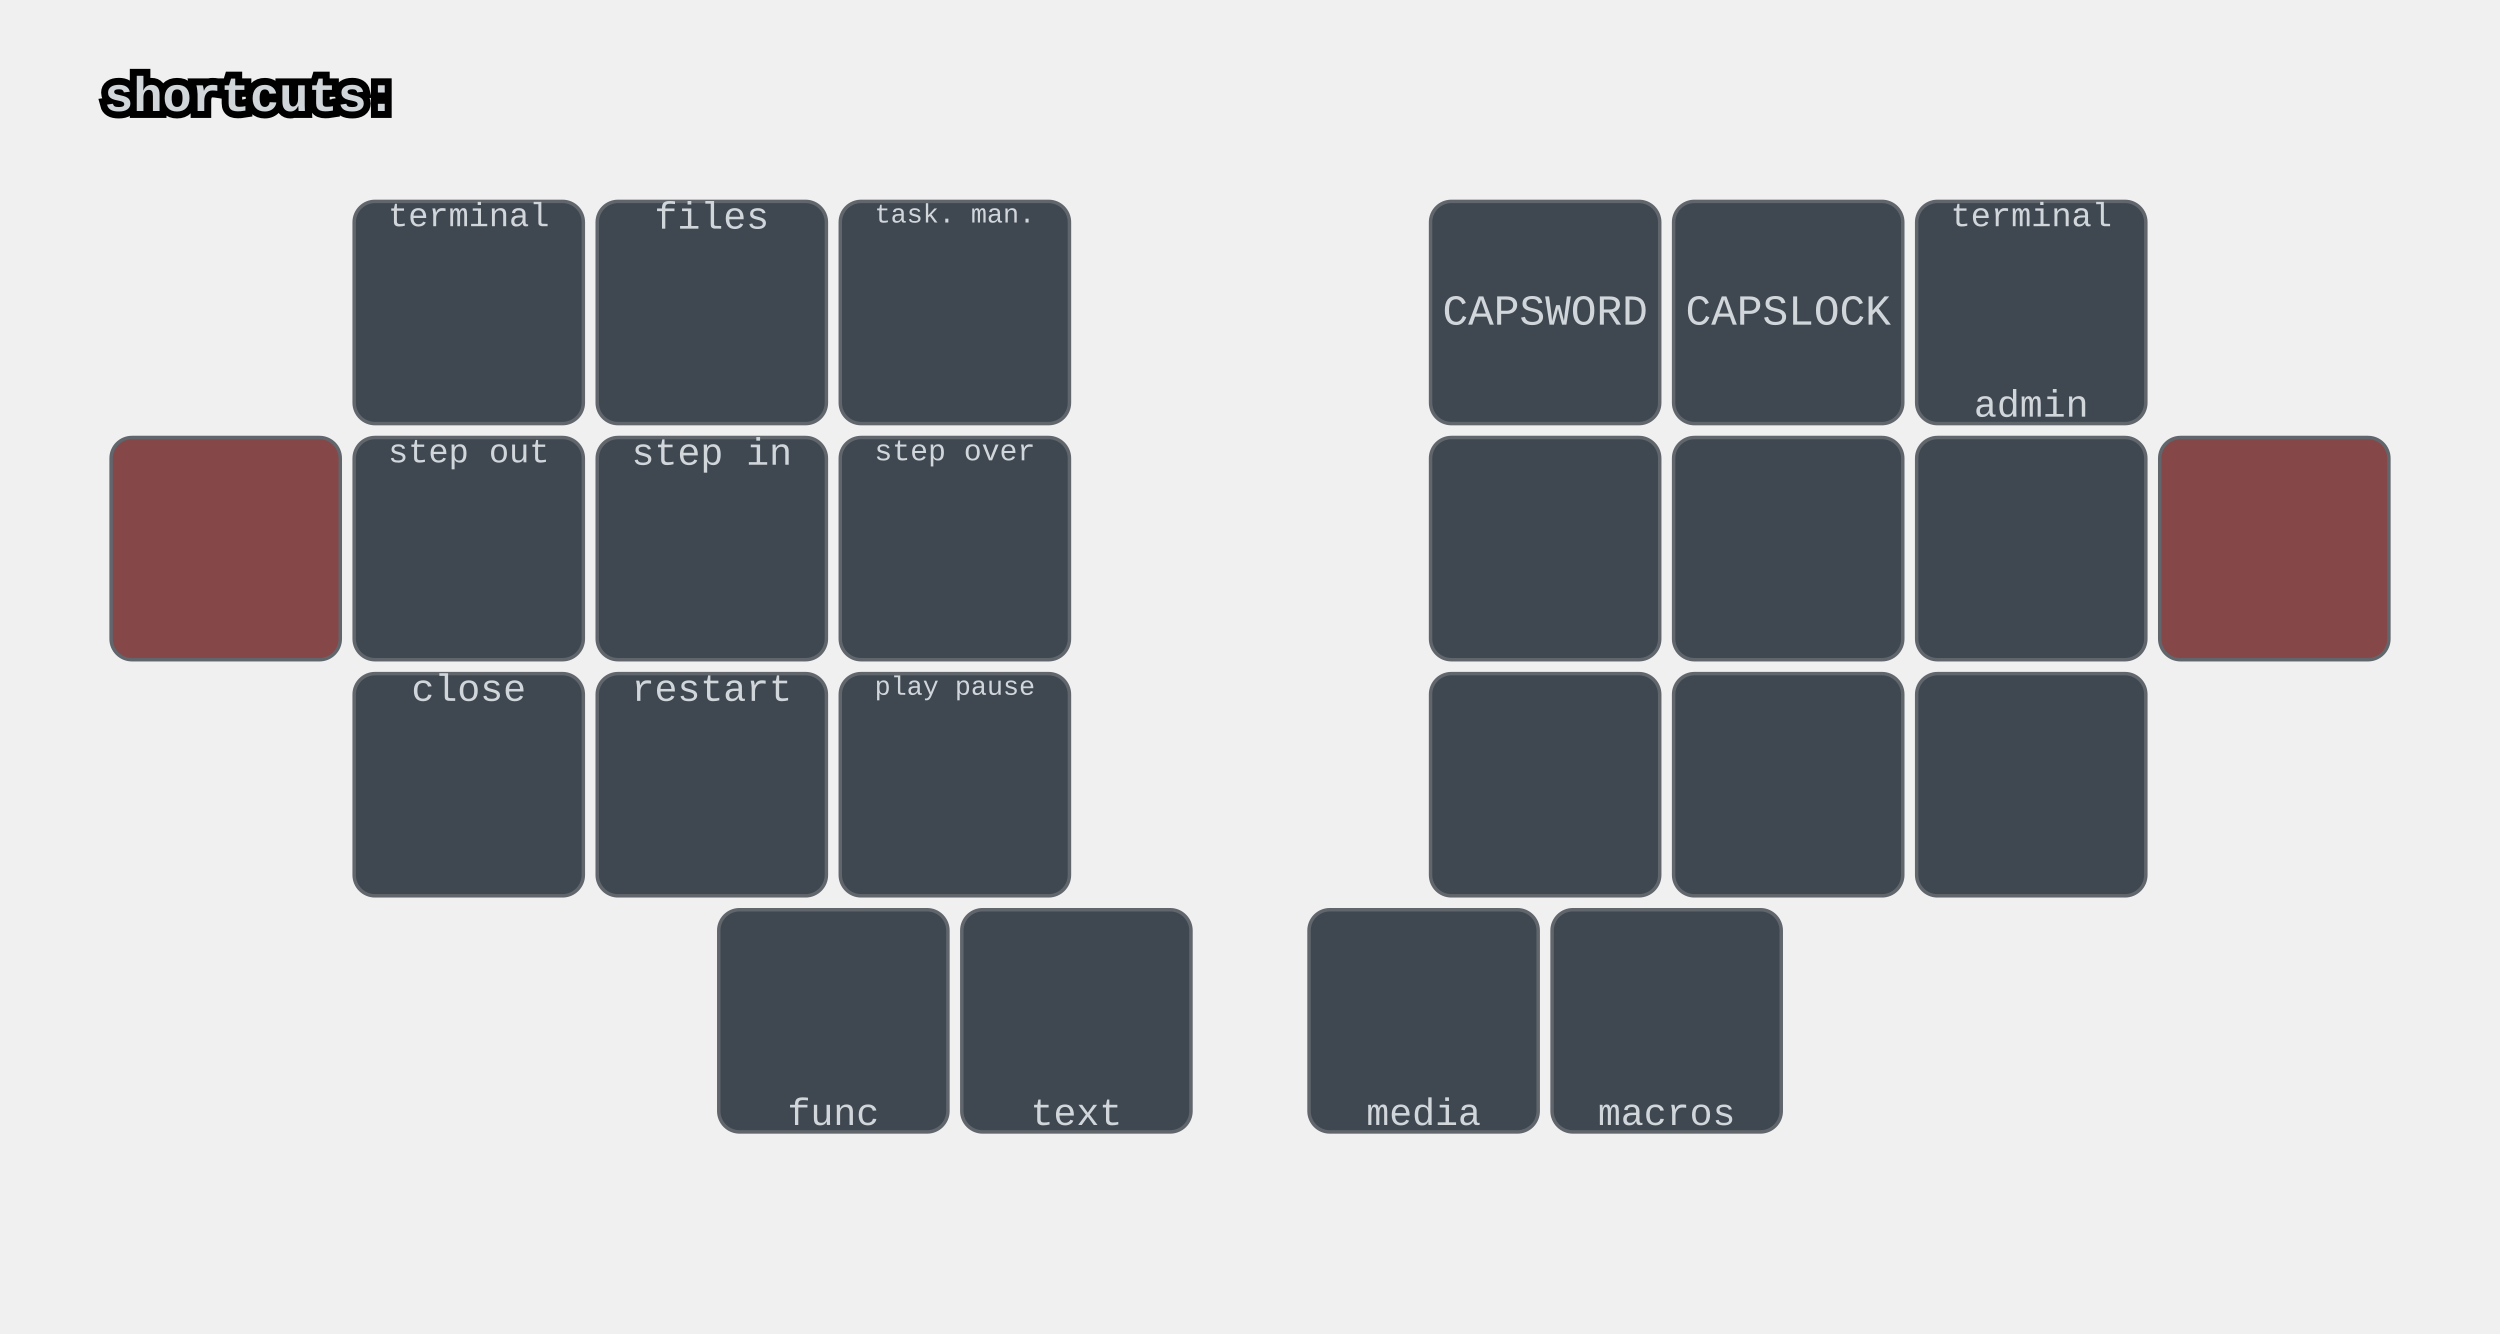
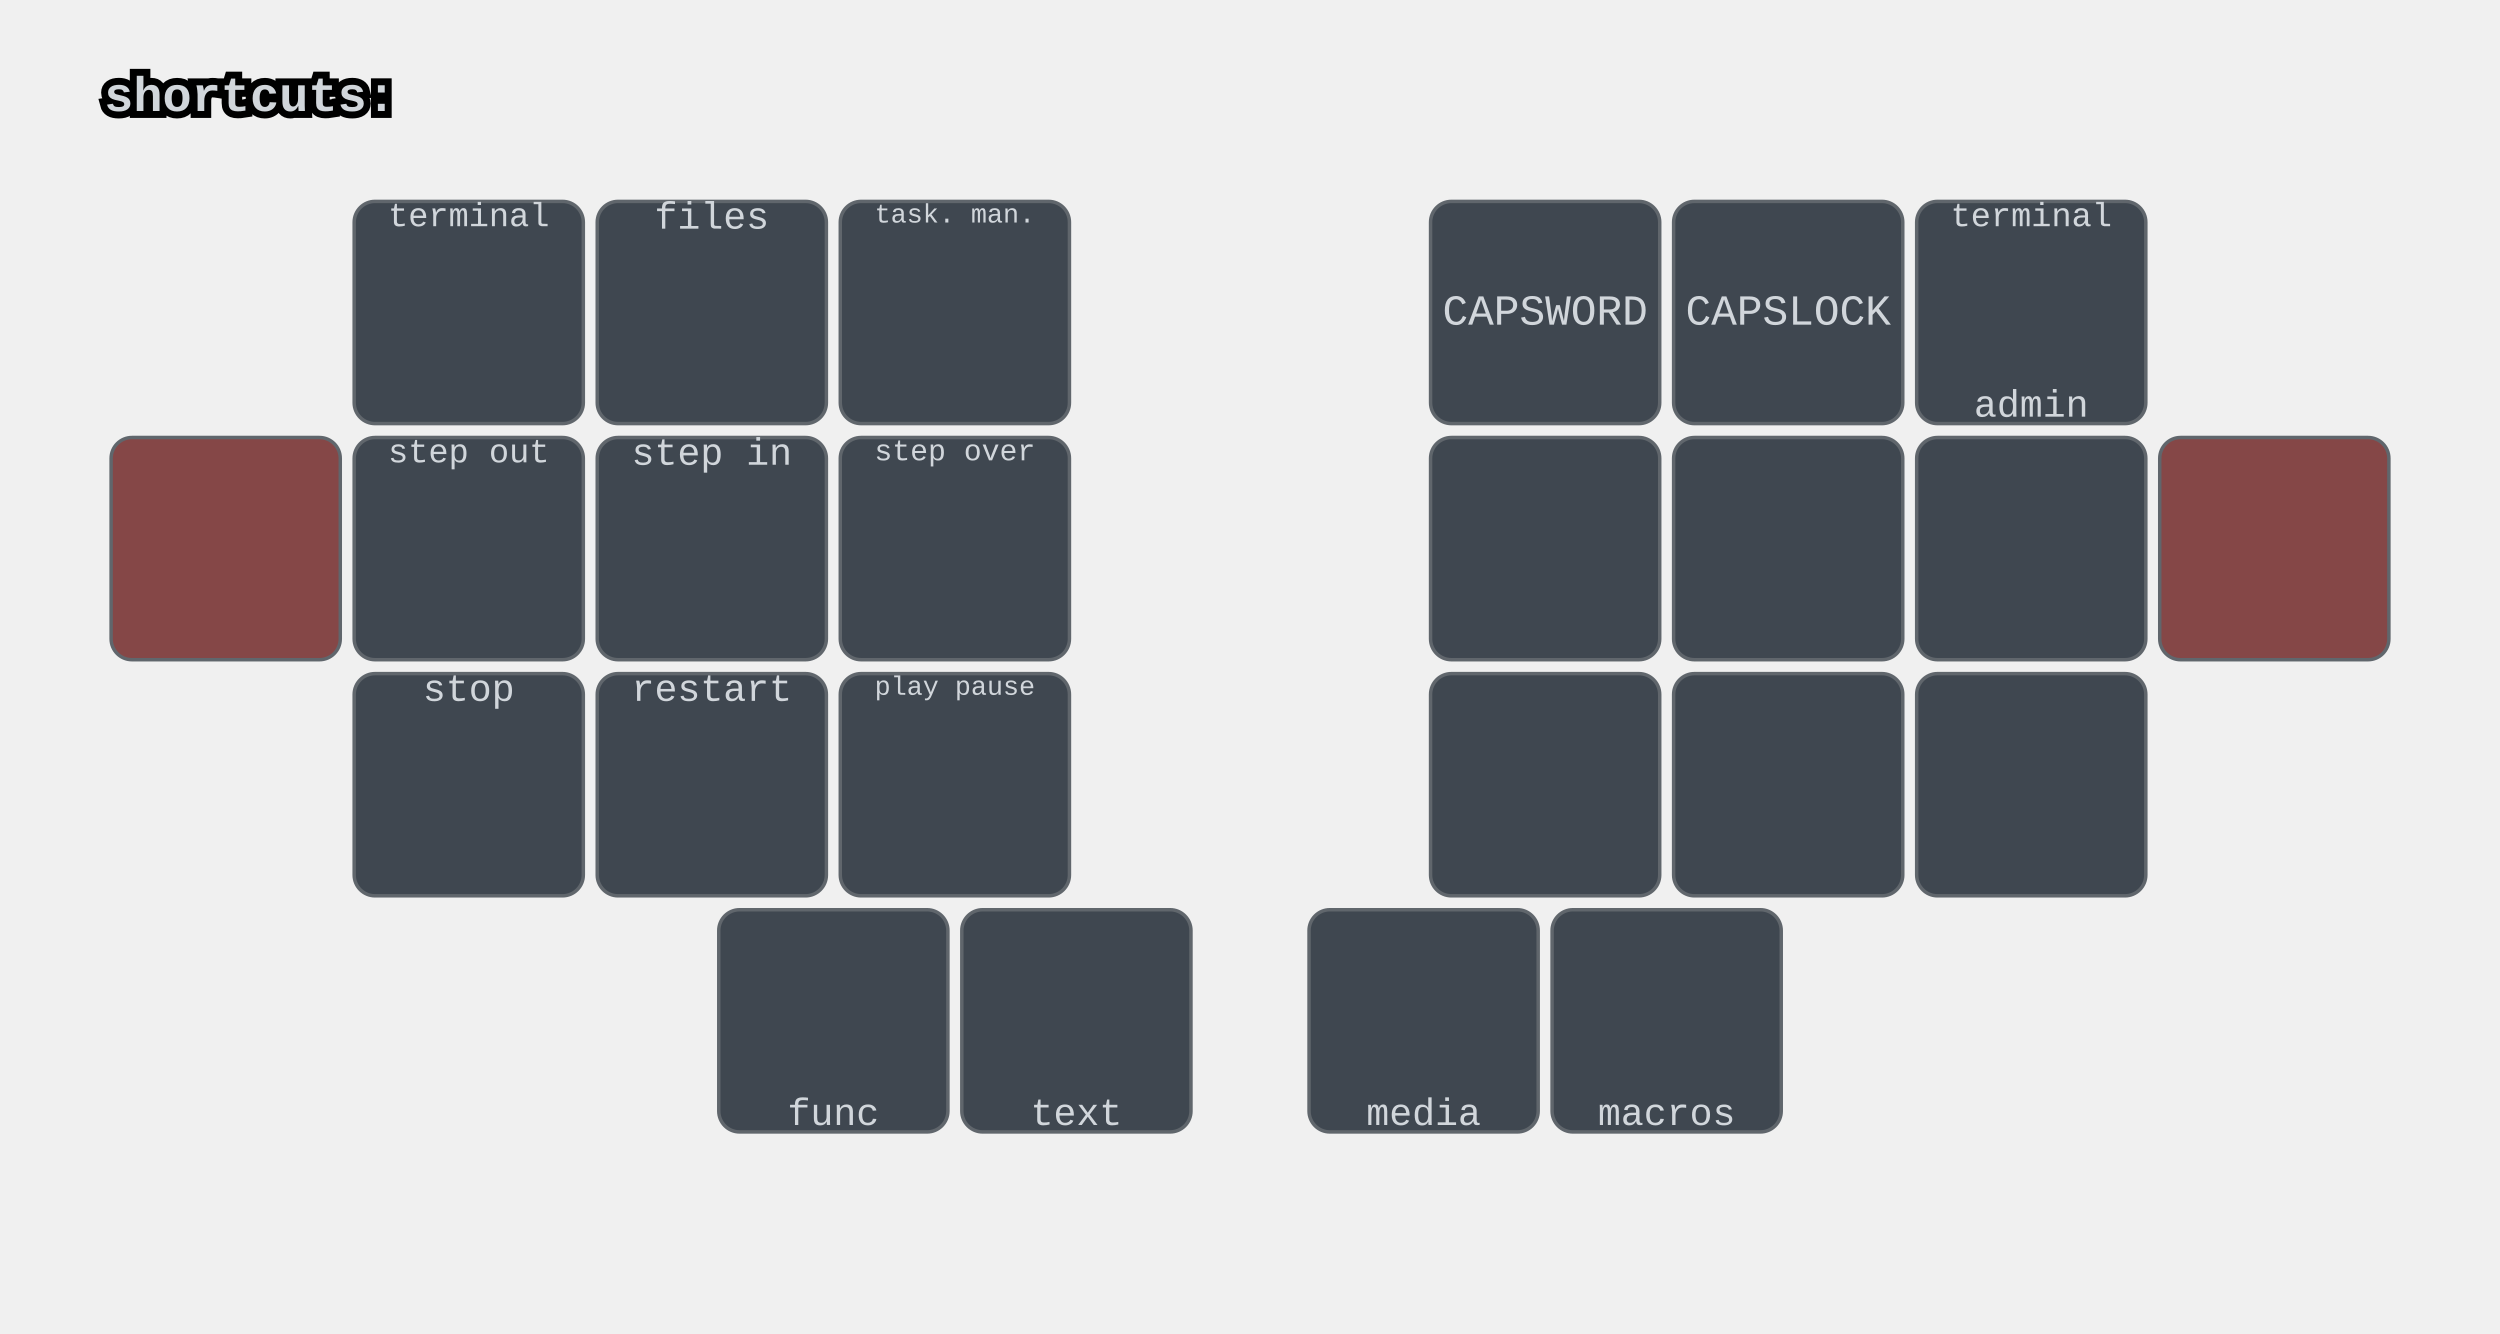
<svg xmlns="http://www.w3.org/2000/svg" xmlns:xlink="http://www.w3.org/1999/xlink" width="720" height="384" viewBox="0 0 720 384" class="keymap">
  <defs>/* start glyphs */
<svg id="mdi:apple-keyboard-command">
      <svg id="mdi-apple-keyboard-command" viewBox="0 0 24 24">
        <path d="M6,2A4,4 0 0,1 10,6V8H14V6A4,4 0 0,1 18,2A4,4 0 0,1 22,6A4,4 0 0,1 18,10H16V14H18A4,4 0 0,1 22,18A4,4 0 0,1 18,22A4,4 0 0,1 14,18V16H10V18A4,4 0 0,1 6,22A4,4 0 0,1 2,18A4,4 0 0,1 6,14H8V10H6A4,4 0 0,1 2,6A4,4 0 0,1 6,2M16,18A2,2 0 0,0 18,20A2,2 0 0,0 20,18A2,2 0 0,0 18,16H16V18M14,10H10V14H14V10M6,16A2,2 0 0,0 4,18A2,2 0 0,0 6,20A2,2 0 0,0 8,18V16H6M8,6A2,2 0 0,0 6,4A2,2 0 0,0 4,6A2,2 0 0,0 6,8H8V6M18,8A2,2 0 0,0 20,6A2,2 0 0,0 18,4A2,2 0 0,0 16,6V8H18Z" />
      </svg>
    </svg>
    <svg id="mdi:apple-keyboard-control">
      <svg id="mdi-apple-keyboard-control" viewBox="0 0 24 24">
        <path d="M19.78,11.78L18.36,13.19L12,6.83L5.64,13.19L4.22,11.78L12,4L19.78,11.78Z" />
      </svg>
    </svg>
    <svg id="mdi:apple-keyboard-option">
      <svg id="mdi-apple-keyboard-option" viewBox="0 0 24 24">
        <path d="M3,4H9.11L16.15,18H21V20H14.88L7.84,6H3V4M14,4H21V6H14V4Z" />
      </svg>
    </svg>
    <svg id="mdi:apple-keyboard-shift">
      <svg id="mdi-apple-keyboard-shift" viewBox="0 0 24 24">
        <path d="M15,18V12H17.17L12,6.83L6.83,12H9V18H15M12,4L22,14H17V20H7V14H2L12,4Z" />
      </svg>
    </svg>
    <svg id="mdi:arrow-down">
      <svg id="mdi-arrow-down" viewBox="0 0 24 24">
        <path d="M11,4H13V16L18.5,10.5L19.92,11.92L12,19.84L4.08,11.92L5.5,10.5L11,16V4Z" />
      </svg>
    </svg>
    <svg id="mdi:arrow-down-bold-outline">
      <svg id="mdi-arrow-down-bold-outline" viewBox="0 0 24 24">
        <path d="M22,11L12,21L2,11H8V3H16V11H22M12,18L17,13H14V5H10V13H7L12,18Z" />
      </svg>
    </svg>
    <svg id="mdi:arrow-left">
      <svg id="mdi-arrow-left" viewBox="0 0 24 24">
        <path d="M20,11V13H8L13.5,18.5L12.08,19.92L4.16,12L12.08,4.08L13.5,5.5L8,11H20Z" />
      </svg>
    </svg>
    <svg id="mdi:arrow-right">
      <svg id="mdi-arrow-right" viewBox="0 0 24 24">
        <path d="M4,11V13H16L10.5,18.5L11.92,19.92L19.84,12L11.92,4.08L10.5,5.5L16,11H4Z" />
      </svg>
    </svg>
    <svg id="mdi:arrow-up">
      <svg id="mdi-arrow-up" viewBox="0 0 24 24">
        <path d="M13,20H11V8L5.5,13.5L4.08,12.08L12,4.16L19.92,12.08L18.5,13.5L13,8V20Z" />
      </svg>
    </svg>
    <svg id="mdi:arrow-up-bold-outline">
      <svg id="mdi-arrow-up-bold-outline" viewBox="0 0 24 24">
        <path d="M16,13V21H8V13H2L12,3L22,13H16M7,11H10V19H14V11H17L12,6L7,11Z" />
      </svg>
    </svg>
    <svg id="mdi:backspace-outline">
      <svg id="mdi-backspace-outline" viewBox="0 0 24 24">
        <path d="M19,15.59L17.59,17L14,13.41L10.41,17L9,15.59L12.59,12L9,8.41L10.41,7L14,10.59L17.59,7L19,8.41L15.41,12L19,15.59M22,3A2,2 0 0,1 24,5V19A2,2 0 0,1 22,21H7C6.31,21 5.77,20.64 5.41,20.11L0,12L5.41,3.88C5.77,3.35 6.31,3 7,3H22M22,5H7L2.28,12L7,19H22V5Z" />
      </svg>
    </svg>
    <svg id="mdi:backspace-reverse-outline">
      <svg id="mdi-backspace-reverse-outline" viewBox="0 0 24 24">
        <path d="M5,15.59L6.41,17L10,13.41L13.59,17L15,15.59L11.41,12L15,8.41L13.59,7L10,10.59L6.41,7L5,8.41L8.59,12L5,15.59M2,3A2,2 0 0,0 0,5V19A2,2 0 0,0 2,21H17C17.69,21 18.23,20.64 18.59,20.11L24,12L18.59,3.88C18.23,3.35 17.69,3 17,3H2M2,5H17L21.72,12L17,19H2V5Z" />
      </svg>
    </svg>
    <svg id="mdi:bluetooth">
      <svg id="mdi-bluetooth" viewBox="0 0 24 24">
        <path d="M14.88,16.29L13,18.17V14.41M13,5.83L14.88,7.71L13,9.58M17.71,7.71L12,2H11V9.58L6.41,5L5,6.41L10.59,12L5,17.58L6.41,19L11,14.41V22H12L17.71,16.29L13.41,12L17.71,7.71Z" />
      </svg>
    </svg>
    <svg id="mdi:bluetooth-off">
      <svg id="mdi-bluetooth-off" viewBox="0 0 24 24">
        <path d="M13,5.83L14.88,7.71L13.28,9.31L14.69,10.72L17.71,7.7L12,2H11V7.03L13,9.03M5.41,4L4,5.41L10.59,12L5,17.59L6.41,19L11,14.41V22H12L16.29,17.71L18.59,20L20,18.59M13,18.17V14.41L14.88,16.29" />
      </svg>
    </svg>
    <svg id="mdi:camera">
      <svg id="mdi-camera" viewBox="0 0 24 24">
        <path d="M4,4H7L9,2H15L17,4H20A2,2 0 0,1 22,6V18A2,2 0 0,1 20,20H4A2,2 0 0,1 2,18V6A2,2 0 0,1 4,4M12,7A5,5 0 0,0 7,12A5,5 0 0,0 12,17A5,5 0 0,0 17,12A5,5 0 0,0 12,7M12,9A3,3 0 0,1 15,12A3,3 0 0,1 12,15A3,3 0 0,1 9,12A3,3 0 0,1 12,9Z" />
      </svg>
    </svg>
    <svg id="mdi:close">
      <svg id="mdi-close" viewBox="0 0 24 24">
        <path d="M19,6.41L17.59,5L12,10.59L6.41,5L5,6.41L10.59,12L5,17.59L6.41,19L12,13.41L17.59,19L19,17.59L13.41,12L19,6.41Z" />
      </svg>
    </svg>
    <svg id="mdi:console">
      <svg id="mdi-console" viewBox="0 0 24 24">
        <path d="M20,19V7H4V19H20M20,3A2,2 0 0,1 22,5V19A2,2 0 0,1 20,21H4A2,2 0 0,1 2,19V5C2,3.89 2.9,3 4,3H20M13,17V15H18V17H13M9.58,13L5.57,9H8.4L11.7,12.3C12.09,12.69 12.09,13.33 11.7,13.72L8.42,17H5.59L9.58,13Z" />
      </svg>
    </svg>
    <svg id="mdi:debug-step-into">
      <svg id="mdi-debug-step-into" viewBox="0 0 24 24">
        <path d="M12,22A2,2 0 0,1 10,20A2,2 0 0,1 12,18A2,2 0 0,1 14,20A2,2 0 0,1 12,22M13,2V13L17.5,8.5L18.92,9.92L12,16.84L5.08,9.92L6.5,8.5L11,13V2H13Z" />
      </svg>
    </svg>
    <svg id="mdi:debug-step-out">
      <svg id="mdi-debug-step-out" viewBox="0 0 24 24">
        <path d="M12,22A2,2 0 0,1 10,20A2,2 0 0,1 12,18A2,2 0 0,1 14,20A2,2 0 0,1 12,22M13,16H11V6L6.5,10.5L5.08,9.08L12,2.16L18.92,9.08L17.5,10.5L13,6V16Z" />
      </svg>
    </svg>
    <svg id="mdi:debug-step-over">
      <svg id="mdi-debug-step-over" viewBox="0 0 24 24">
        <path d="M12,14A2,2 0 0,1 14,16A2,2 0 0,1 12,18A2,2 0 0,1 10,16A2,2 0 0,1 12,14M23.46,8.86L21.87,15.75L15,14.16L18.8,11.78C17.39,9.5 14.87,8 12,8C8.05,8 4.77,10.86 4.12,14.63L2.15,14.28C2.96,9.58 7.06,6 12,6C15.58,6 18.73,7.89 20.5,10.72L23.46,8.86Z" />
      </svg>
    </svg>
    <svg id="mdi:delete">
      <svg id="mdi-delete" viewBox="0 0 24 24">
        <path d="M19,4H15.5L14.5,3H9.5L8.5,4H5V6H19M6,19A2,2 0 0,0 8,21H16A2,2 0 0,0 18,19V7H6V19Z" />
      </svg>
    </svg>
    <svg id="mdi:file-tree">
      <svg id="mdi-file-tree" viewBox="0 0 24 24">
        <path d="M3,3H9V7H3V3M15,10H21V14H15V10M15,17H21V21H15V17M13,13H7V18H13V20H7L5,20V9H7V11H13V13Z" />
      </svg>
    </svg>
    <svg id="mdi:flash">
      <svg id="mdi-flash" viewBox="0 0 24 24">
        <path d="M7,2V13H10V22L17,10H13L17,2H7Z" />
      </svg>
    </svg>
    <svg id="mdi:folder-open">
      <svg id="mdi-folder-open" viewBox="0 0 24 24">
        <path d="M19,20H4C2.89,20 2,19.1 2,18V6C2,4.89 2.89,4 4,4H10L12,6H19A2,2 0 0,1 21,8H21L4,8V18L6.14,10H23.21L20.93,18.5C20.7,19.37 19.92,20 19,20Z" />
      </svg>
    </svg>
    <svg id="mdi:format-horizontal-align-left">
      <svg id="mdi-format-horizontal-align-left" viewBox="0 0 24 24">
        <path d="M11,16V13H21V11H11V8L7,12L11,16M3,20H5V4H3V20Z" />
      </svg>
    </svg>
    <svg id="mdi:format-horizontal-align-right">
      <svg id="mdi-format-horizontal-align-right" viewBox="0 0 24 24">
        <path d="M13,8V11H3V13H13V16L17,12L13,8M19,20H21V4H19V20Z" />
      </svg>
    </svg>
    <svg id="mdi:keyboard-return">
      <svg id="mdi-keyboard-return" viewBox="0 0 24 24">
        <path d="M19,7V11H5.83L9.41,7.41L8,6L2,12L8,18L9.41,16.58L5.83,13H21V7H19Z" />
      </svg>
    </svg>
    <svg id="mdi:keyboard-space">
      <svg id="mdi-keyboard-space" viewBox="0 0 24 24">
        <path d="M3 15H5V19H19V15H21V19C21 20.1 20.1 21 19 21H5C3.9 21 3 20.1 3 19V15Z" />
      </svg>
    </svg>
    <svg id="mdi:microphone">
      <svg id="mdi-microphone" viewBox="0 0 24 24">
        <path d="M12,2A3,3 0 0,1 15,5V11A3,3 0 0,1 12,14A3,3 0 0,1 9,11V5A3,3 0 0,1 12,2M19,11C19,14.53 16.39,17.44 13,17.93V21H11V17.93C7.61,17.44 5,14.53 5,11H7A5,5 0 0,0 12,16A5,5 0 0,0 17,11H19Z" />
      </svg>
    </svg>
    <svg id="mdi:play-pause">
      <svg id="mdi-play-pause" viewBox="0 0 24 24">
        <path d="M3,5V19L11,12M13,19H16V5H13M18,5V19H21V5" />
      </svg>
    </svg>
    <svg id="mdi:repeat">
      <svg id="mdi-repeat" viewBox="0 0 24 24">
        <path d="M17,17H7V14L3,18L7,22V19H19V13H17M7,7H17V10L21,6L17,2V5H5V11H7V7Z" />
      </svg>
    </svg>
    <svg id="mdi:restart">
      <svg id="mdi-restart" viewBox="0 0 24 24">
        <path d="M12,4C14.1,4 16.1,4.8 17.6,6.3C20.7,9.4 20.7,14.5 17.6,17.6C15.8,19.5 13.3,20.2 10.9,19.9L11.4,17.9C13.1,18.1 14.9,17.5 16.2,16.2C18.5,13.9 18.5,10.1 16.2,7.7C15.1,6.6 13.5,6 12,6V10.6L7,5.6L12,0.6V4M6.3,17.6C3.7,15 3.3,11 5.1,7.9L6.6,9.4C5.5,11.6 5.9,14.4 7.8,16.2C8.3,16.7 8.9,17.1 9.6,17.4L9,19.4C8,19 7.1,18.4 6.3,17.6Z" />
      </svg>
    </svg>
    <svg id="mdi:skip-backward">
      <svg id="mdi-skip-backward" viewBox="0 0 24 24">
        <path d="M20,5V19L13,12M6,5V19H4V5M13,5V19L6,12" />
      </svg>
    </svg>
    <svg id="mdi:skip-forward">
      <svg id="mdi-skip-forward" viewBox="0 0 24 24">
        <path d="M4,5V19L11,12M18,5V19H20V5M11,5V19L18,12" />
      </svg>
    </svg>
    <svg id="mdi:volume-high">
      <svg id="mdi-volume-high" viewBox="0 0 24 24">
        <path d="M14,3.23V5.29C16.89,6.15 19,8.83 19,12C19,15.17 16.89,17.84 14,18.7V20.77C18,19.86 21,16.28 21,12C21,7.72 18,4.14 14,3.23M16.5,12C16.5,10.23 15.5,8.71 14,7.97V16C15.5,15.29 16.5,13.76 16.5,12M3,9V15H7L12,20V4L7,9H3Z" />
      </svg>
    </svg>
    <svg id="mdi:volume-medium">
      <svg id="mdi-volume-medium" viewBox="0 0 24 24">
        <path d="M5,9V15H9L14,20V4L9,9M18.5,12C18.5,10.23 17.5,8.71 16,7.97V16C17.5,15.29 18.5,13.76 18.5,12Z" />
      </svg>
    </svg>
  </defs>/* end glyphs */
<style>/* inherit to force styles through use tags */
svg path {
    fill: inherit;
}

/* font and background color specifications */
svg.keymap {
    font-family: SFMono-Regular,Consolas,Liberation Mono,Menlo,monospace;
    font-size: 14px;
    font-kerning: normal;
    text-rendering: optimizeLegibility;
    fill: #24292e;
}

/* default key styling */
rect.key {
    fill: #f6f8fa;
}

rect.key, rect.combo {
    stroke: #c9cccf;
    stroke-width: 1;
}

/* default key side styling, only used is draw_key_sides is set */
rect.side {
    filter: brightness(90%);
}

/* color accent for combo boxes */
rect.combo, rect.combo-separate {
    fill: #cdf;
}

/* color accent for held keys */
rect.held, rect.combo.held {
    fill: #fdd;
}

/* color accent for ghost (optional) keys */
rect.ghost, rect.combo.ghost {
    stroke-dasharray: 4, 4;
    stroke-width: 2;
}

text {
    text-anchor: middle;
    dominant-baseline: middle;
}

/* styling for layer labels */
text.label {
    font-weight: bold;
    text-anchor: start;
    stroke: white;
    stroke-width: 4;
    paint-order: stroke;
}

/* styling for optional footer */
text.footer {
    text-anchor: end;
    dominant-baseline: auto;
    stroke: white;
    stroke-width: 4;
    paint-order: stroke;
}

/* styling for combo tap, and key non-tap label text */
text.combo, text.hold, text.shifted, text.left, text.right {
    font-size: 11px;
}

text.hold {
    text-anchor: middle;
    dominant-baseline: auto;
}

text.shifted {
    text-anchor: middle;
    dominant-baseline: hanging;
}

text.left {
    text-anchor: start;
}

text.right {
    text-anchor: end;
}

text.layer-activator {
    text-decoration: underline;
}

/* styling for hold/shifted label text in combo box */
text.combo.hold, text.combo.shifted, text.combo.left, text.combo.right {
    font-size: 8px;
}

/* lighter symbol for transparent keys */
text.trans {
    fill: #7b7e81;
}

/* styling for combo dendrons */
path.combo {
    stroke-width: 1;
    stroke: gray;
    fill: none;
}

/* Start Tabler Icons Cleanup */
/* cannot use height/width with glyphs */
.icon-tabler &gt; path {
    fill: inherit;
    stroke: inherit;
    stroke-width: 2;
}
/* hide tabler's default box */
.icon-tabler &gt; path[stroke="none"][fill="none"] {
    visibility: hidden;
}
/* End Tabler Icons Cleanup */

svg.keymap { fill: #d1d6db; }
rect.key { fill: #3f4750; }
rect.key, rect.combo { stroke: #60666c; }
rect.combo, rect.combo-separate { fill: #1f3d7a; }
rect.held, rect.combo.held { fill: #854747; }
text.label, text.footer { stroke: black; }
text.trans { fill: #7e8184; }
path.combo { stroke: #7f7f7f; }

rect.held.alternate { fill: #ffe6f2; }</style>
  <g transform="translate(30, 0)" class="layer-shortcuts">
    <text x="0" y="28" class="label" id="shortcuts">shortcuts:</text>
    <g transform="translate(0, 56)">
      <g transform="translate(105, 34)" class="key keypos-0">
        <rect rx="6" ry="6" x="-33" y="-32" width="66" height="64" class="key" />
        <use href="#mdi:console" xlink:href="#mdi:console" x="-7" y="-7" height="14" width="14.0" class="key tap glyph mdi:console" />
        <text x="0" y="-30" class="key shifted">
          <tspan style="font-size: 88%">terminal</tspan>
        </text>
      </g>
      <g transform="translate(175, 34)" class="key keypos-1">
        <rect rx="6" ry="6" x="-33" y="-32" width="66" height="64" class="key" />
        <use href="#mdi:folder-open" xlink:href="#mdi:folder-open" x="-7" y="-7" height="14" width="14.0" class="key tap glyph mdi:folder-open" />
        <text x="0" y="-30" class="key shifted">files</text>
      </g>
      <g transform="translate(245, 34)" class="key keypos-2">
        <rect rx="6" ry="6" x="-33" y="-32" width="66" height="64" class="key" />
        <use href="#mdi:file-tree" xlink:href="#mdi:file-tree" x="-7" y="-7" height="14" width="14.0" class="key tap glyph mdi:file-tree" />
        <text x="0" y="-30" class="key shifted">
          <tspan style="font-size: 70%">task. man.</tspan>
        </text>
      </g>
      <g transform="translate(415, 34)" class="key keypos-3">
        <rect rx="6" ry="6" x="-33" y="-32" width="66" height="64" class="key" />
        <text x="0" y="0" class="key tap">
          <tspan style="font-size: 88%">CAPSWORD</tspan>
        </text>
      </g>
      <g transform="translate(485, 34)" class="key keypos-4">
        <rect rx="6" ry="6" x="-33" y="-32" width="66" height="64" class="key" />
        <text x="0" y="0" class="key tap">
          <tspan style="font-size: 88%">CAPSLOCK</tspan>
        </text>
      </g>
      <g transform="translate(555, 34)" class="key keypos-5">
        <rect rx="6" ry="6" x="-33" y="-32" width="66" height="64" class="key" />
        <use href="#mdi:console" xlink:href="#mdi:console" x="-7" y="-7" height="14" width="14.0" class="key tap glyph mdi:console" />
        <text x="0" y="30" class="key hold">admin</text>
        <text x="0" y="-30" class="key shifted">
          <tspan style="font-size: 88%">terminal</tspan>
        </text>
      </g>
      <g transform="translate(35, 102)" class="key held keypos-6">
        <rect rx="6" ry="6" x="-33" y="-32" width="66" height="64" class="key held" />
      </g>
      <g transform="translate(105, 102)" class="key keypos-7">
        <rect rx="6" ry="6" x="-33" y="-32" width="66" height="64" class="key" />
        <use href="#mdi:debug-step-out" xlink:href="#mdi:debug-step-out" x="-7" y="-7" height="14" width="14.0" class="key tap glyph mdi:debug-step-out" />
        <text x="0" y="-30" class="key shifted">
          <tspan style="font-size: 88%">step out</tspan>
        </text>
      </g>
      <g transform="translate(175, 102)" class="key keypos-8">
        <rect rx="6" ry="6" x="-33" y="-32" width="66" height="64" class="key" />
        <use href="#mdi:debug-step-into" xlink:href="#mdi:debug-step-into" x="-7" y="-7" height="14" width="14.0" class="key tap glyph mdi:debug-step-into" />
        <text x="0" y="-30" class="key shifted">step in</text>
      </g>
      <g transform="translate(245, 102)" class="key keypos-9">
        <rect rx="6" ry="6" x="-33" y="-32" width="66" height="64" class="key" />
        <use href="#mdi:debug-step-over" xlink:href="#mdi:debug-step-over" x="-7" y="-7" height="14" width="14.0" class="key tap glyph mdi:debug-step-over" />
        <text x="0" y="-30" class="key shifted">
          <tspan style="font-size: 78%">step over</tspan>
        </text>
      </g>
      <g transform="translate(415, 102)" class="key keypos-10">
        <rect rx="6" ry="6" x="-33" y="-32" width="66" height="64" class="key" />
      </g>
      <g transform="translate(485, 102)" class="key keypos-11">
        <rect rx="6" ry="6" x="-33" y="-32" width="66" height="64" class="key" />
      </g>
      <g transform="translate(555, 102)" class="key keypos-12">
        <rect rx="6" ry="6" x="-33" y="-32" width="66" height="64" class="key" />
      </g>
      <g transform="translate(625, 102)" class="key held keypos-13">
        <rect rx="6" ry="6" x="-33" y="-32" width="66" height="64" class="key held" />
      </g>
      <g transform="translate(105, 170)" class="key keypos-14">
        <rect rx="6" ry="6" x="-33" y="-32" width="66" height="64" class="key" />
        <use href="#mdi:close" xlink:href="#mdi:close" x="-7" y="-7" height="14" width="14.0" class="key tap glyph mdi:close" />
-         <text x="0" y="-30" class="key shifted">close</text>
+         <text x="0" y="-30" class="key shifted">stop</text>
      </g>
      <g transform="translate(175, 170)" class="key keypos-15">
        <rect rx="6" ry="6" x="-33" y="-32" width="66" height="64" class="key" />
        <use href="#mdi:restart" xlink:href="#mdi:restart" x="-7" y="-7" height="14" width="14.0" class="key tap glyph mdi:restart" />
        <text x="0" y="-30" class="key shifted">restart</text>
      </g>
      <g transform="translate(245, 170)" class="key keypos-16">
        <rect rx="6" ry="6" x="-33" y="-32" width="66" height="64" class="key" />
        <use href="#mdi:play-pause" xlink:href="#mdi:play-pause" x="-7" y="-7" height="14" width="14.0" class="key tap glyph mdi:play-pause" />
        <text x="0" y="-30" class="key shifted">
          <tspan style="font-size: 70%">play pause</tspan>
        </text>
      </g>
      <g transform="translate(415, 170)" class="key keypos-17">
        <rect rx="6" ry="6" x="-33" y="-32" width="66" height="64" class="key" />
      </g>
      <g transform="translate(485, 170)" class="key keypos-18">
        <rect rx="6" ry="6" x="-33" y="-32" width="66" height="64" class="key" />
      </g>
      <g transform="translate(555, 170)" class="key keypos-19">
        <rect rx="6" ry="6" x="-33" y="-32" width="66" height="64" class="key" />
      </g>
      <g transform="translate(210, 238)" class="key keypos-20">
        <rect rx="6" ry="6" x="-33" y="-32" width="66" height="64" class="key" />
        <use href="#mdi:keyboard-space" xlink:href="#mdi:keyboard-space" x="-7" y="-7" height="14" width="14.0" class="key tap glyph mdi:keyboard-space" />
        <text x="0" y="30" class="key hold">func</text>
      </g>
      <g transform="translate(280, 238)" class="key keypos-21">
        <rect rx="6" ry="6" x="-33" y="-32" width="66" height="64" class="key" />
        <text x="0" y="30" class="key hold">text</text>
      </g>
      <g transform="translate(380, 238)" class="key keypos-22">
        <rect rx="6" ry="6" x="-33" y="-32" width="66" height="64" class="key" />
        <text x="0" y="30" class="key hold">media</text>
      </g>
      <g transform="translate(450, 238)" class="key keypos-23">
        <rect rx="6" ry="6" x="-33" y="-32" width="66" height="64" class="key" />
        <text x="0" y="30" class="key hold">macros</text>
      </g>
    </g>
  </g>
</svg>
